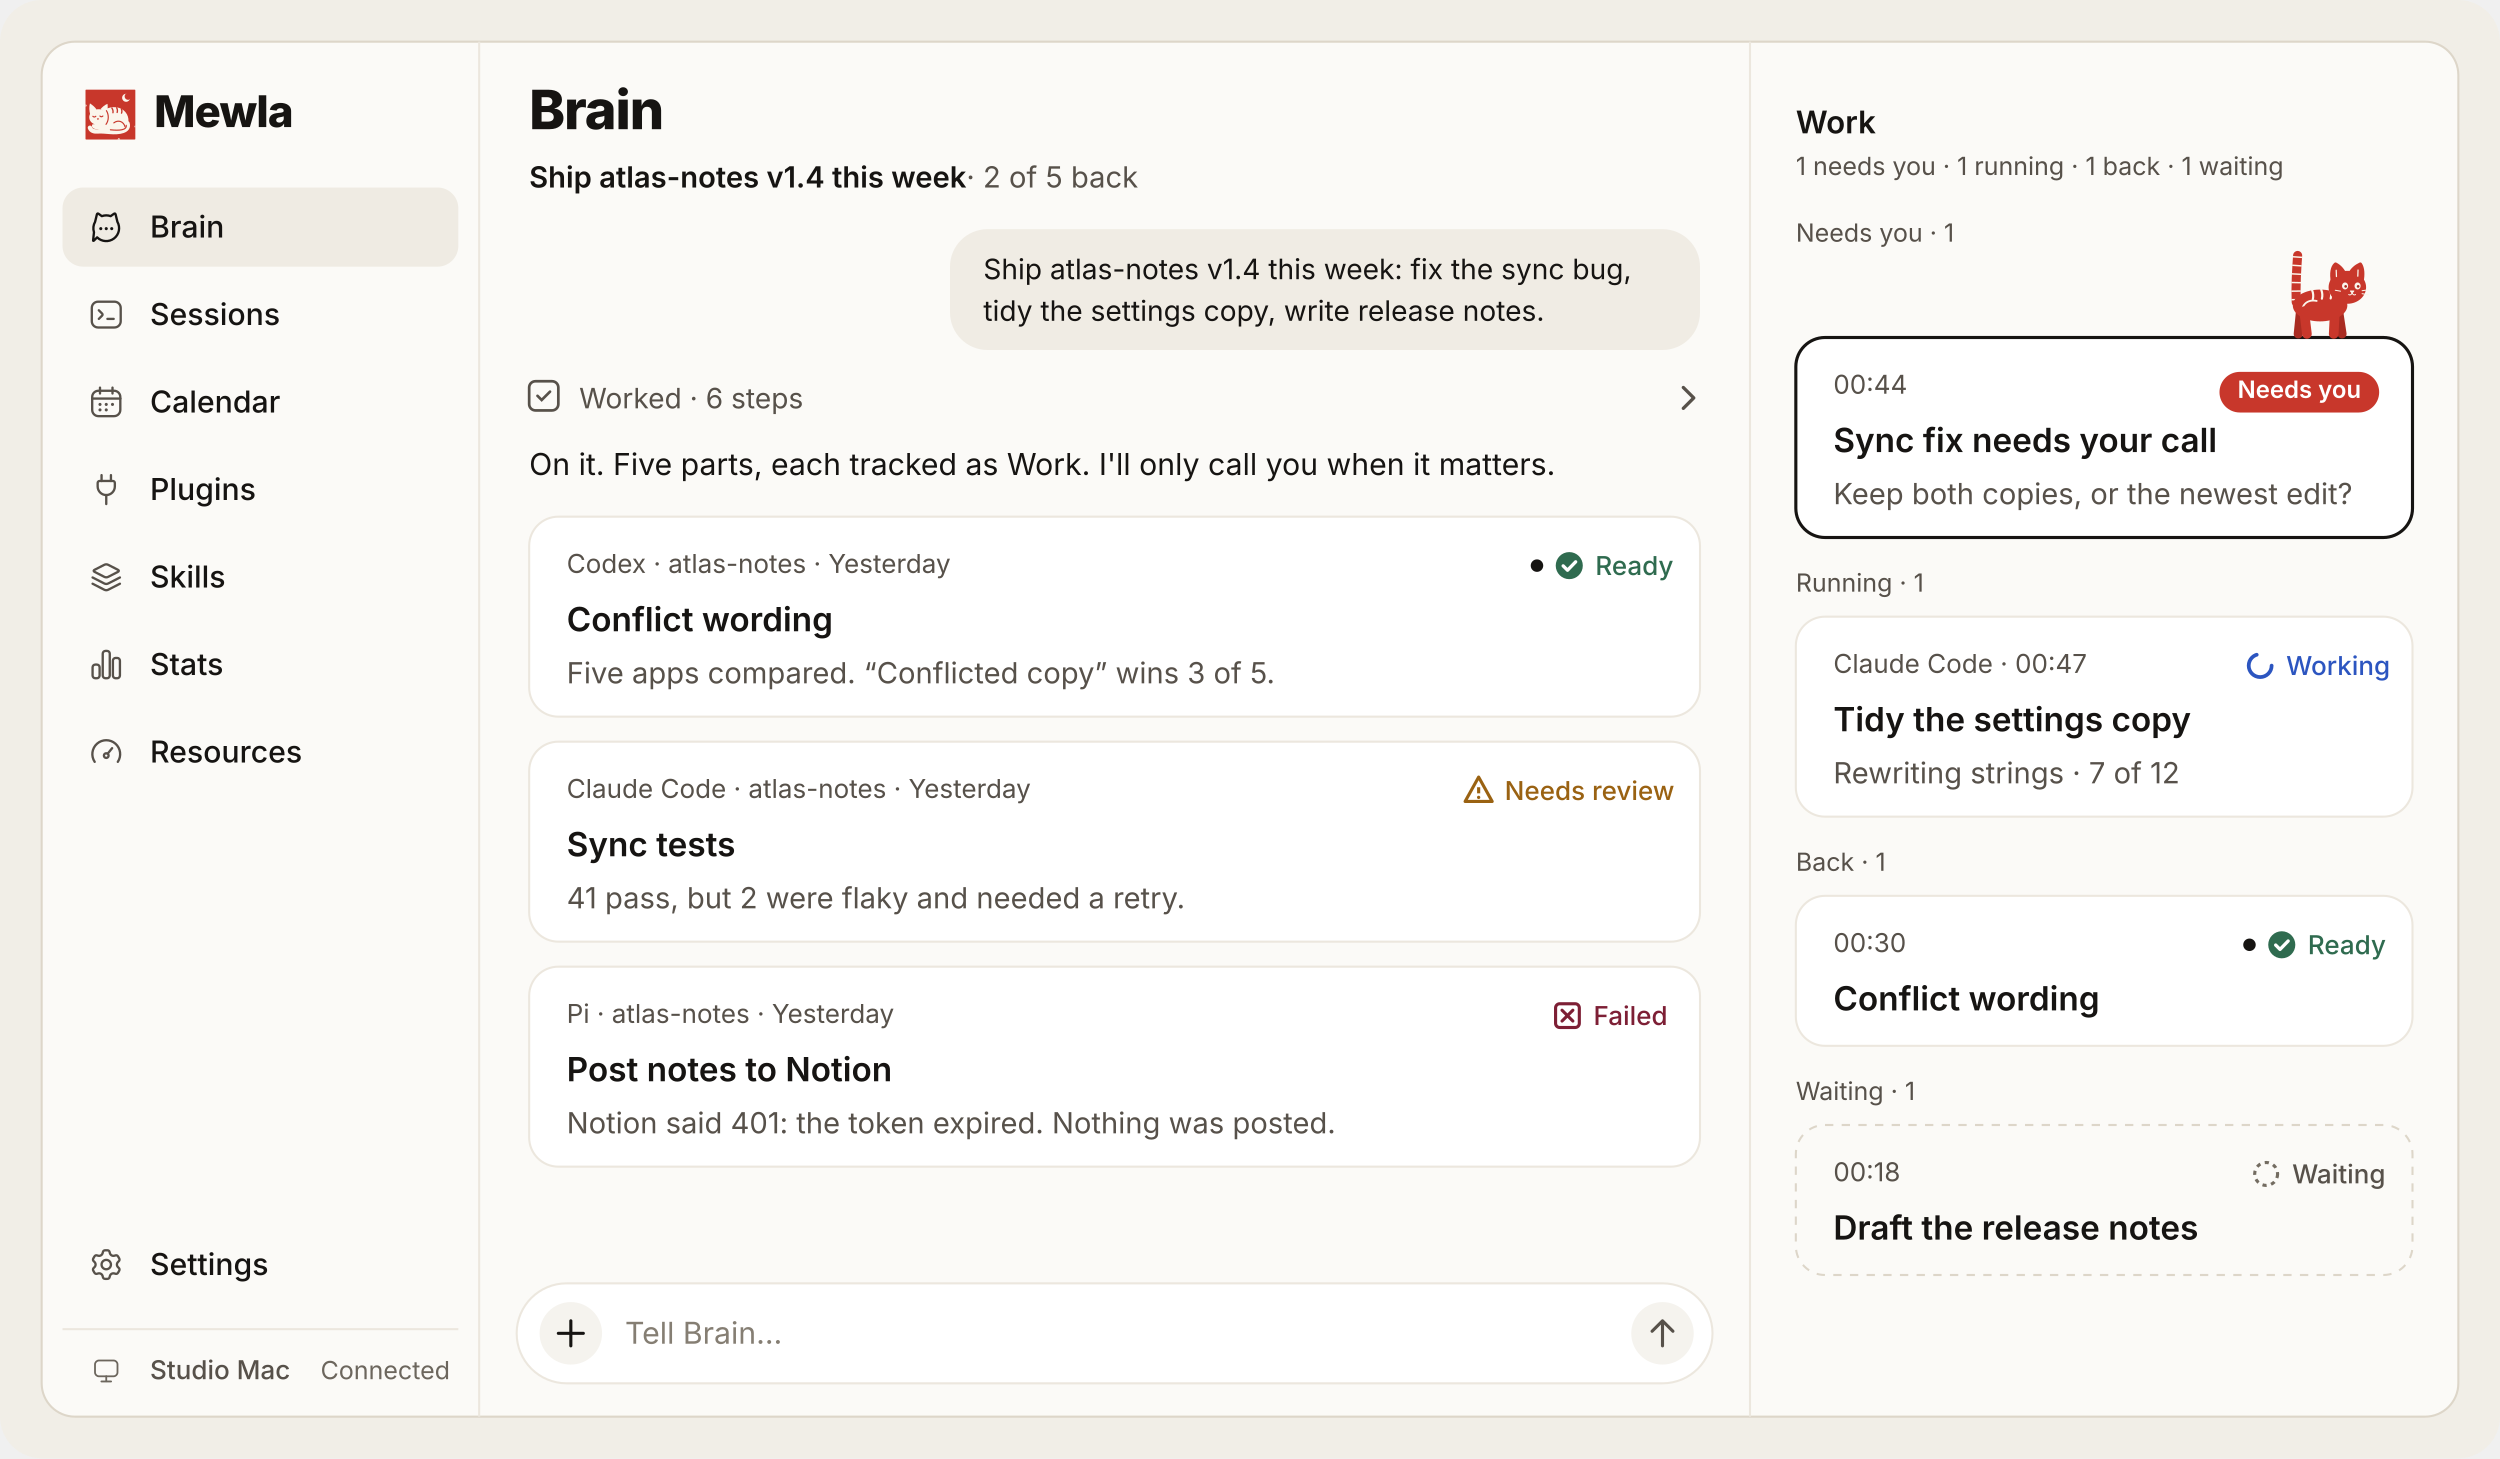
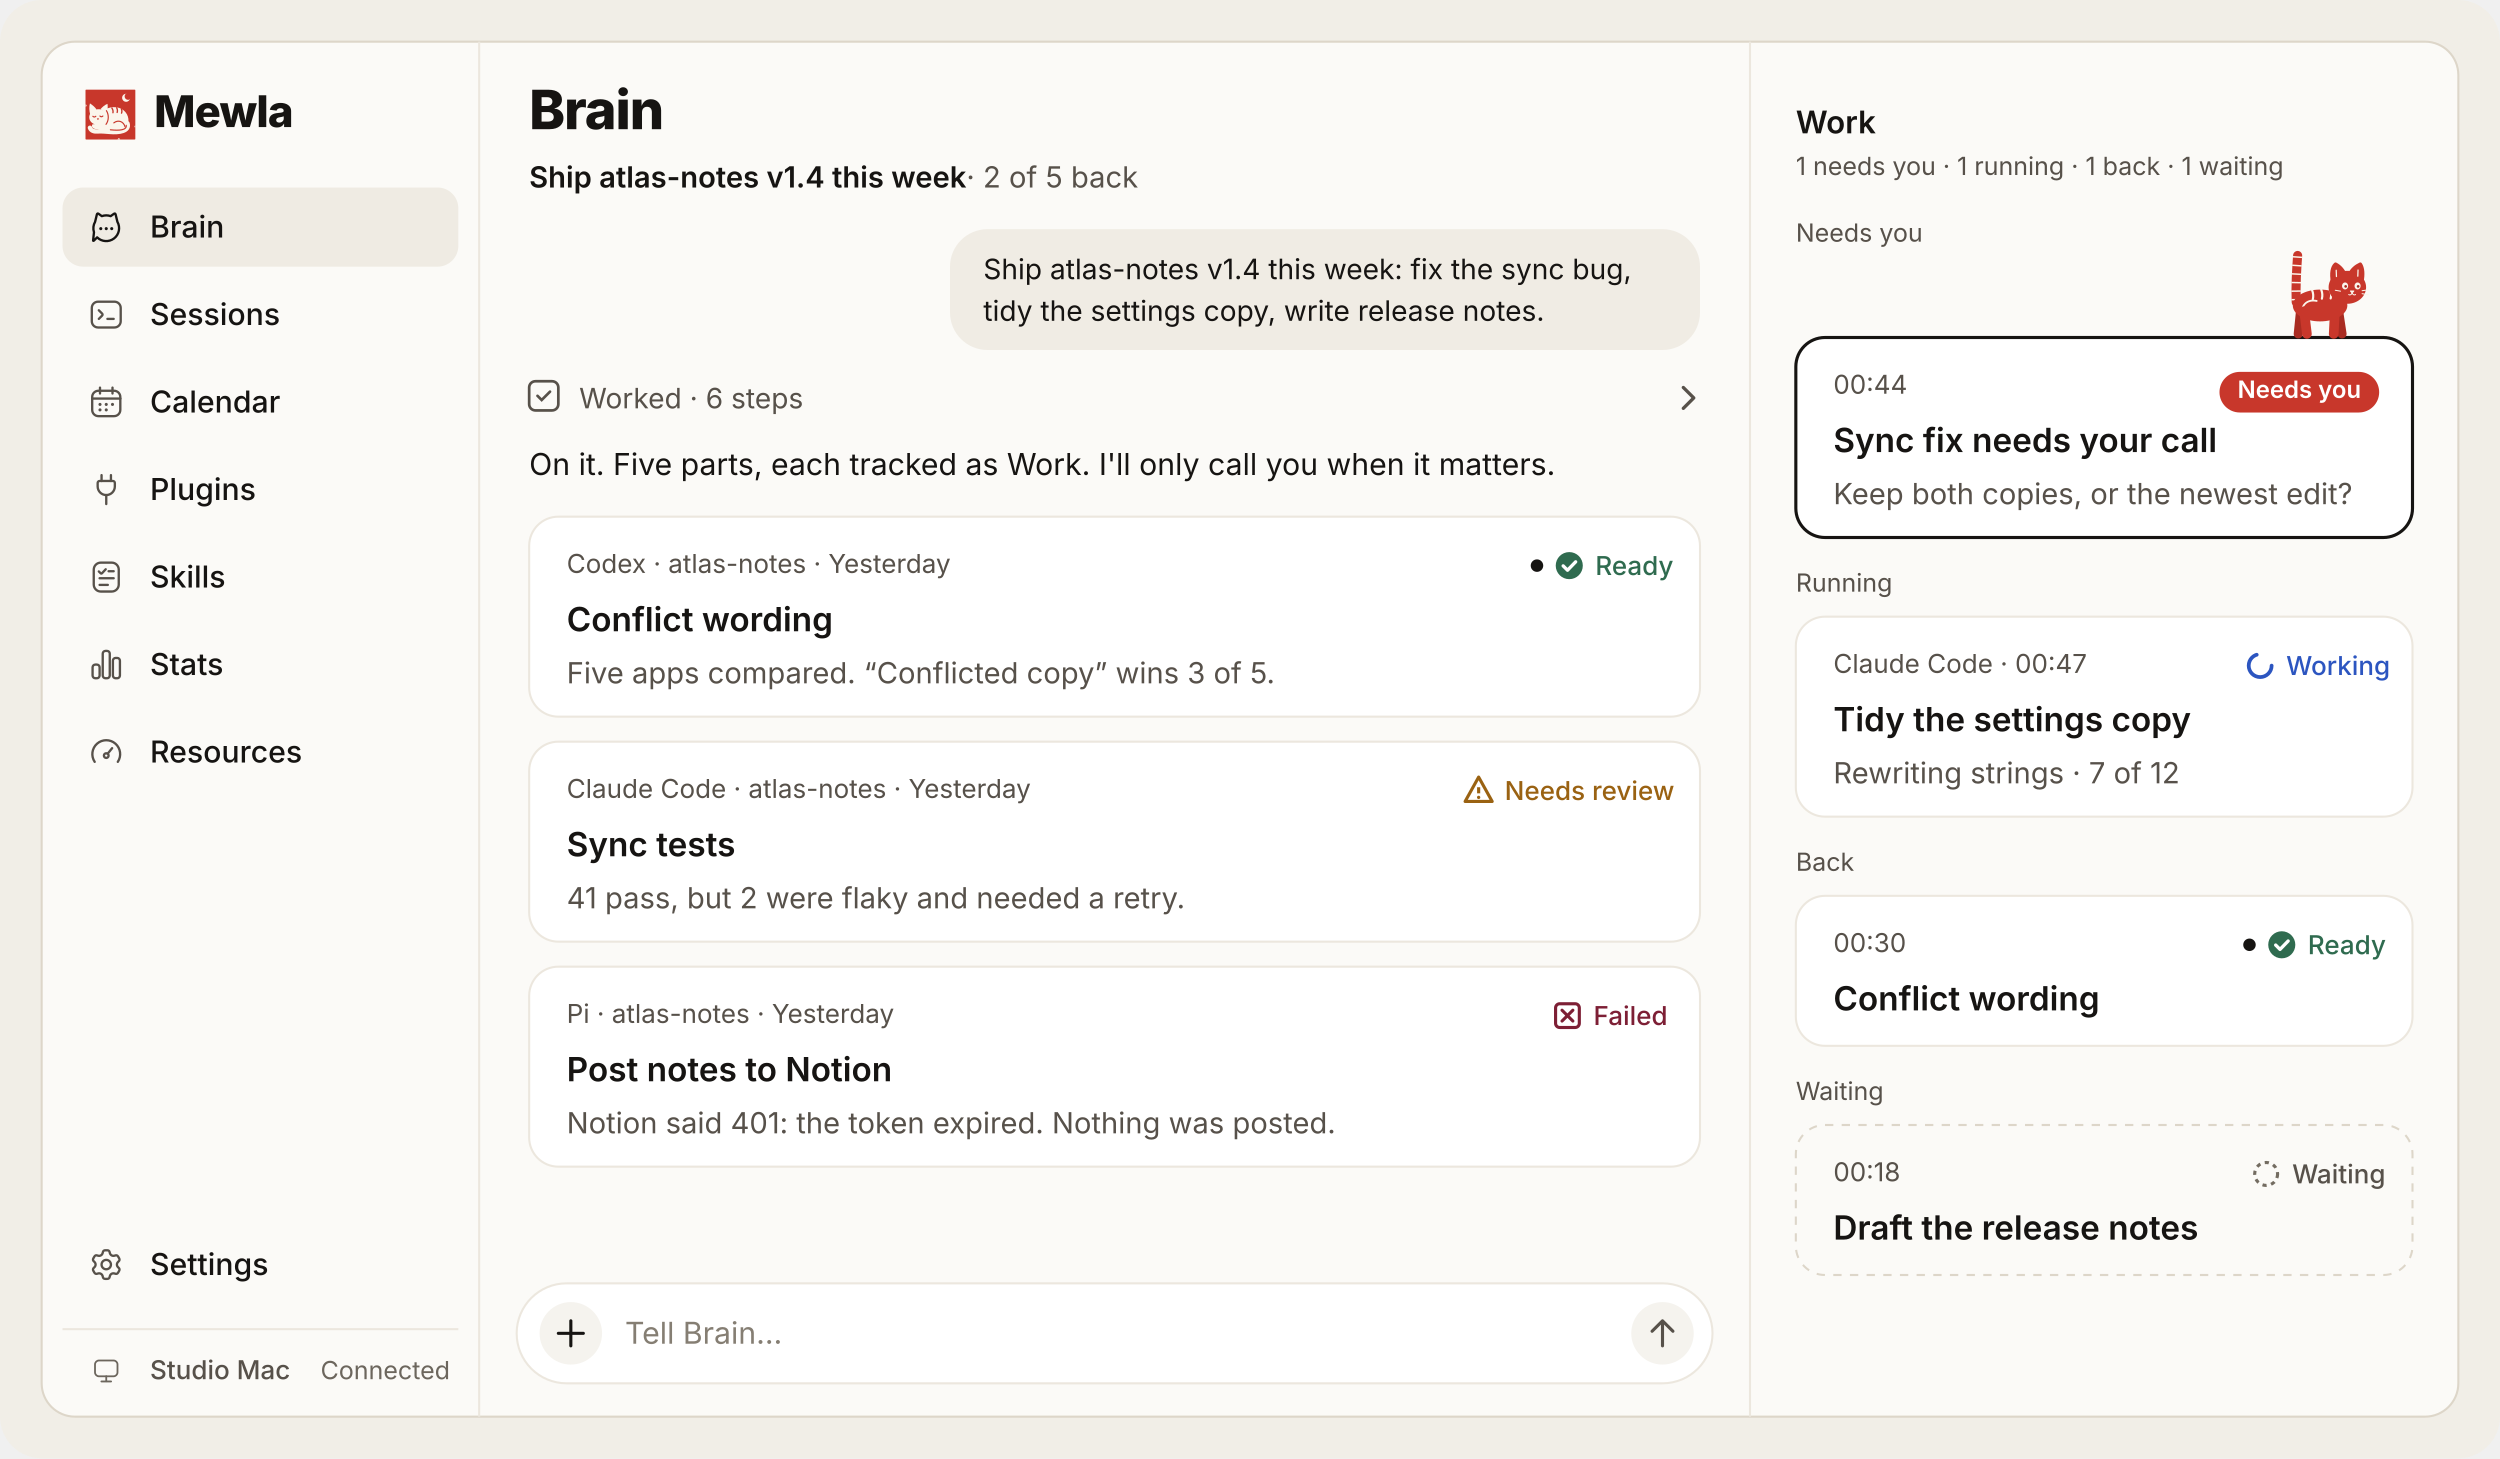
<svg xmlns="http://www.w3.org/2000/svg" class="bw" viewBox="0 0 1200 700" width="1200" height="700" role="img" aria-labelledby="bw-t bw-d" fill="none">
  <style>.bw text{font-family:Inter,ui-sans-serif,system-ui,-apple-system,"Segoe UI",Roboto,Helvetica,Arial,sans-serif;white-space:pre}.bw .m{font-family:"Maple Mono","JetBrains Mono",ui-monospace,SFMono-Regular,Menlo,Consolas,"Liberation Mono",monospace}.bw .d{font-family:"Bricolage Grotesque",Inter,ui-sans-serif,system-ui,-apple-system,"Segoe UI",Roboto,Helvetica,Arial,sans-serif;letter-spacing:-.02em}.bw .spin{transform-box:fill-box;transform-origin:center;animation:bw-spin 1.1s linear infinite}@keyframes bw-spin{to{transform:rotate(360deg)}}@media (prefers-reduced-motion:reduce){.bw .spin{animation:none}}</style>
  <rect width="1200" height="700" rx="20" fill="#F1EEE7" />
  <rect x="20" y="20" width="1160" height="660" rx="16" fill="#FBFAF7" stroke="#DDD6C9" stroke-width="1" />
  <path d="M230 20L230 680" stroke="#ECE7DE" stroke-width="1" />
  <svg x="40" y="42" width="26" height="26" viewBox="0 0 100 100">
    <path d="M 4 5.2 Q 4 4 5.2 4 L 94.8 4 Q 96 4 96 5.2 L 96 94.8 Q 96 96 94.8 96 L 5.2 96 Q 4 96 4 94.8 Z" fill="#c8372b" />
    <circle cx="79" cy="19" r="7.4" fill="#fbf6ec" />
    <circle cx="82.6" cy="16.4" r="6.4" fill="#c8372b" />
    <g fill="#fbf6ec">
      <path d="M 4 31 L 6.2 32.4 L 5.4 35 L 4 35.6 Z" />
      <path d="M 63 96 L 64.6 93.6 L 67.4 94.4 L 68 96 Z" />
      <path d="M 96 70 L 94.4 71.2 L 94.8 73.4 L 96 73.8 Z" />
    </g>
    <g transform="translate(44.6 77) scale(0.9)" fill="#fbf6ec" stroke-linecap="round" stroke-linejoin="round">
      <path d="M 41 -12 C 46 4 24 7.5 4 5.5 C -6 4.6 -14 4 -20 4.6 C -28 5.2 -34 3 -36 -3" fill="none" stroke="#fbf6ec" stroke-width="9" />
      <path d="M -14 2 C -26 1 -30 -12 -22 -24 C -14 -38 2 -47 18 -45 C 34 -43 44 -30 43 -16 C 42 -4 34 2 22 2 Z" />
      <path d="M -35.5 -30 C -37.5 -38 -38 -46 -36 -53 C -30 -49 -25.5 -45 -22.5 -40.5 Z" />
      <path d="M -14.5 -41 C -10 -46 -5.5 -50 0 -52 C 1 -46 0.5 -39 -2 -33 Z" />
      <ellipse cx="-19" cy="-25" rx="18.5" ry="16" transform="rotate(-6 -19 -25)" />
      <path d="M -31 -10 C -34 -4 -29 0 -21 0 C -15 0 -12 -3 -14 -7 C -17 -10 -26 -11 -31 -10 Z" />
      <g fill="none" stroke="#c8372b" stroke-width="2.4">
        <path d="M -2.2 -38 C 3 -30 3 -18 -3 -10" />
        <path d="M 36 -5 C 33 -16 22 -20 13 -13" />
        <path d="M 38.4 -8 C 40 2 24 3.2 6 1.2" />
        <path d="M -30 -26.5 Q -27 -23.6 -24 -26.5" />
        <path d="M -15.5 -27 Q -12.5 -24.1 -9.5 -27" />
      </g>
      <g fill="none" stroke="#c8372b" stroke-width="2.8">
        <path d="M 9 -43.4 C 11.2 -40 11.8 -37 11.2 -33.8" />
        <path d="M 18.8 -44 C 20.6 -40.6 20.8 -37.4 19.8 -34.4" />
        <path d="M 28.6 -41.4 C 29.8 -38.4 29.8 -35.6 28.8 -33" />
      </g>
      <path d="M -21.4 -21.6 L -17.8 -21.6 L -19.6 -19.5 Z" fill="#c8372b" stroke="#c8372b" stroke-width="0.8" />
    </g>
  </svg>
  <text x="74" y="61" font-size="21" fill="#161412" font-weight="800" class="d">Mewla</text>
  <rect x="30" y="90" width="190" height="38" rx="10" fill="#EFEBE3" />
  <g transform="translate(42 100) scale(0.75)">
    <path d="M9.18,5A8.25,8.25 0 0 1 14.82,5L16.86,3.54Q17.75,2.9 18.01,3.97L19.14,8.63A8.25,8.25 0 0 1 6.17,18.58L4.21,20.54Q3.5,21.25 3.61,20.26L4.15,15.3A8.25,8.25 0 0 1 4.86,8.63L5.99,3.97Q6.25,2.9 7.14,3.54Z" fill="none" stroke="#161412" stroke-width="1.5" stroke-linecap="round" stroke-linejoin="round" />
    <path d="M7.5,13a1,1 0 1 0 2,0a1,1 0 1 0 -2,0Z" fill="#161412" fill-rule="evenodd" />
    <path d="M11,13a1,1 0 1 0 2,0a1,1 0 1 0 -2,0Z" fill="#161412" fill-rule="evenodd" />
    <path d="M14.5,13a1,1 0 1 0 2,0a1,1 0 1 0 -2,0Z" fill="#161412" fill-rule="evenodd" />
  </g>
  <text x="72" y="114" font-size="14.5" fill="#161412" font-weight="500">Brain</text>
  <g transform="translate(42 142) scale(0.75)">
    <path d="M6.75,3.75H17.25A4,4 0 0 1 21.25,7.75V16.25A4,4 0 0 1 17.25,20.25H6.75A4,4 0 0 1 2.75,16.25V7.75A4,4 0 0 1 6.75,3.75Z" fill="none" stroke="#57514A" stroke-width="1.5" stroke-linecap="round" stroke-linejoin="round" />
    <path d="M7.25,9.25L9.29,11.29Q10,12 9.29,12.71L7.25,14.75" fill="none" stroke="#57514A" stroke-width="1.5" stroke-linecap="round" stroke-linejoin="round" />
    <path d="M12.75,14.75H16.75" fill="none" stroke="#57514A" stroke-width="1.5" stroke-linecap="round" stroke-linejoin="round" />
  </g>
  <text x="72" y="156" font-size="14.5" fill="#161412" font-weight="500">Sessions</text>
  <g transform="translate(42 184) scale(0.75)">
    <path d="M7,4.75H17A4,4 0 0 1 21,8.75V17A4,4 0 0 1 17,21H7A4,4 0 0 1 3,17V8.75A4,4 0 0 1 7,4.75Z" fill="none" stroke="#57514A" stroke-width="1.5" stroke-linecap="round" stroke-linejoin="round" />
    <path d="M3,9.75H21" fill="none" stroke="#57514A" stroke-width="1.5" stroke-linecap="round" stroke-linejoin="round" />
    <path d="M8,2.75V6.5" fill="none" stroke="#57514A" stroke-width="1.5" stroke-linecap="round" stroke-linejoin="round" />
    <path d="M16,2.75V6.5" fill="none" stroke="#57514A" stroke-width="1.5" stroke-linecap="round" stroke-linejoin="round" />
    <path d="M7,13.5a1,1 0 1 0 2,0a1,1 0 1 0 -2,0Z" fill="#57514A" fill-rule="evenodd" />
    <path d="M11,13.5a1,1 0 1 0 2,0a1,1 0 1 0 -2,0Z" fill="#57514A" fill-rule="evenodd" />
    <path d="M15,13.5a1,1 0 1 0 2,0a1,1 0 1 0 -2,0Z" fill="#57514A" fill-rule="evenodd" />
    <path d="M7,17a1,1 0 1 0 2,0a1,1 0 1 0 -2,0Z" fill="#57514A" fill-rule="evenodd" />
    <path d="M11,17a1,1 0 1 0 2,0a1,1 0 1 0 -2,0Z" fill="#57514A" fill-rule="evenodd" />
  </g>
  <text x="72" y="198" font-size="14.5" fill="#161412" font-weight="500">Calendar</text>
  <g transform="translate(42 226) scale(0.75)">
    <path d="M9,2.75V6.5" fill="none" stroke="#57514A" stroke-width="1.5" stroke-linecap="round" stroke-linejoin="round" />
    <path d="M15,2.75V6.5" fill="none" stroke="#57514A" stroke-width="1.5" stroke-linecap="round" stroke-linejoin="round" />
    <path d="M7.75,6.5h8.5a1.25,1.25 0 0 1 1.25,1.25V10a5.5,5.5 0 0 1 -11,0V7.75a1.25,1.25 0 0 1 1.25,-1.25Z" fill="none" stroke="#57514A" stroke-width="1.5" stroke-linecap="round" stroke-linejoin="round" />
    <path d="M12,15.5V21.25" fill="none" stroke="#57514A" stroke-width="1.5" stroke-linecap="round" stroke-linejoin="round" />
  </g>
  <text x="72" y="240" font-size="14.5" fill="#161412" font-weight="500">Plugins</text>
  <g transform="translate(42 268) scale(0.75)">
-     <path d="M13.33,4.19L19.42,7.31Q20.75,8 19.42,8.69L13.33,11.81Q12,12.5 10.67,11.81L4.58,8.69Q3.25,8 4.58,7.31L10.67,4.19Q12,3.5 13.33,4.19Z" fill="none" stroke="#57514A" stroke-width="1.5" stroke-linecap="round" stroke-linejoin="round" />
-     <path d="M3.25,12.25L10.67,16.06Q12,16.75 13.33,16.06L20.75,12.25" fill="none" stroke="#57514A" stroke-width="1.5" stroke-linecap="round" stroke-linejoin="round" />
-     <path d="M3.25,16.25L10.67,20.06Q12,20.75 13.33,20.06L20.75,16.25" fill="none" stroke="#57514A" stroke-width="1.5" stroke-linecap="round" stroke-linejoin="round" />
+     <path d="M8.5,2.75H15.5A4.5,4.5 0 0 1 20,7.25V16.75A4.5,4.5 0 0 1 15.5,21.25H8.5A4.5,4.5 0 0 1 4,16.75V7.25A4.5,4.5 0 0 1 8.5,2.75Z" fill="none" stroke="#57514A" stroke-width="1.5" stroke-linecap="round" stroke-linejoin="round" />
+     <path d="M7.25,8.4L8.36,9.51Q8.85,10 9.33,9.49L11.65,7" fill="none" stroke="#57514A" stroke-width="1.5" stroke-linecap="round" stroke-linejoin="round" />
+     <path d="M13.5,8.25H16.75" fill="none" stroke="#57514A" stroke-width="1.5" stroke-linecap="round" stroke-linejoin="round" />
+     <path d="M7.75,12.75H16.75" fill="none" stroke="#57514A" stroke-width="1.5" stroke-linecap="round" stroke-linejoin="round" />
+     <path d="M7.75,17H13" fill="none" stroke="#57514A" stroke-width="1.5" stroke-linecap="round" stroke-linejoin="round" />
  </g>
  <text x="72" y="282" font-size="14.5" fill="#161412" font-weight="500">Skills</text>
  <g transform="translate(42 310) scale(0.75)">
    <path d="M5,12H6A1.75,1.75 0 0 1 7.75,13.75V19A1.75,1.75 0 0 1 6,20.75H5A1.75,1.75 0 0 1 3.25,19V13.75A1.75,1.75 0 0 1 5,12Z" fill="none" stroke="#57514A" stroke-width="1.5" stroke-linecap="round" stroke-linejoin="round" />
    <path d="M11.5,3.25H12.5A1.75,1.75 0 0 1 14.25,5V19A1.75,1.75 0 0 1 12.5,20.75H11.5A1.75,1.75 0 0 1 9.75,19V5A1.75,1.75 0 0 1 11.5,3.25Z" fill="none" stroke="#57514A" stroke-width="1.5" stroke-linecap="round" stroke-linejoin="round" />
    <path d="M18,7.75H19A1.75,1.75 0 0 1 20.75,9.5V19A1.75,1.75 0 0 1 19,20.75H18A1.75,1.75 0 0 1 16.25,19V9.5A1.75,1.75 0 0 1 18,7.75Z" fill="none" stroke="#57514A" stroke-width="1.5" stroke-linecap="round" stroke-linejoin="round" />
  </g>
  <text x="72" y="324" font-size="14.5" fill="#161412" font-weight="500">Stats</text>
  <g transform="translate(42 352) scale(0.75)">
    <path d="M4.6,18.25A8.9,8.9 0 1 1 19.4,18.25" fill="none" stroke="#57514A" stroke-width="1.5" stroke-linecap="round" stroke-linejoin="round" />
    <path d="M12.9,13.05L15.75,9.5" fill="none" stroke="#57514A" stroke-width="1.5" stroke-linecap="round" stroke-linejoin="round" />
    <path d="M10.5,14.25a1.5,1.5 0 1 0 3,0a1.5,1.5 0 1 0 -3,0Z" fill="none" stroke="#57514A" stroke-width="1.5" stroke-linecap="round" stroke-linejoin="round" />
  </g>
  <text x="72" y="366" font-size="14.5" fill="#161412" font-weight="500">Resources</text>
  <g transform="translate(42 598) scale(0.75)">
    <path d="M9.78,4.28L9.81,4.13Q10.06,2.85 11.36,2.85L12.64,2.85Q13.94,2.85 14.19,4.13L14.22,4.28Q14.47,5.56 15.41,6.1L15.41,6.1Q16.34,6.64 17.57,6.22L17.72,6.17Q18.95,5.74 19.6,6.87L20.24,7.98Q20.89,9.11 19.91,9.96L19.8,10.07Q18.82,10.92 18.82,12L18.82,12Q18.82,13.08 19.8,13.93L19.91,14.04Q20.89,14.89 20.24,16.02L19.6,17.13Q18.95,18.26 17.72,17.83L17.57,17.78Q16.34,17.36 15.41,17.9L15.41,17.9Q14.47,18.44 14.22,19.72L14.19,19.87Q13.94,21.15 12.64,21.15L11.36,21.15Q10.06,21.15 9.81,19.87L9.78,19.72Q9.53,18.44 8.59,17.9L8.59,17.9Q7.66,17.36 6.43,17.78L6.28,17.83Q5.05,18.26 4.4,17.13L3.76,16.02Q3.11,14.89 4.09,14.04L4.2,13.93Q5.18,13.08 5.18,12L5.18,12Q5.18,10.92 4.2,10.07L4.09,9.96Q3.11,9.11 3.76,7.98L4.4,6.87Q5.05,5.74 6.28,6.17L6.43,6.22Q7.66,6.64 8.59,6.1L8.59,6.1Q9.53,5.56 9.78,4.28Z" fill="none" stroke="#57514A" stroke-width="1.5" stroke-linecap="round" stroke-linejoin="round" />
    <path d="M9,12a3,3 0 1 0 6,0a3,3 0 1 0 -6,0Z" fill="none" stroke="#57514A" stroke-width="1.5" stroke-linecap="round" stroke-linejoin="round" />
  </g>
  <text x="72" y="612" font-size="14.5" fill="#161412" font-weight="500">Settings</text>
  <path d="M30 638L220 638" stroke="#ECE7DE" stroke-width="1" />
  <g transform="translate(44 651) scale(0.583333)">
    <path d="M6,3.5H18A3.25,3.25 0 0 1 21.25,6.75V13.25A3.25,3.25 0 0 1 18,16.5H6A3.25,3.25 0 0 1 2.75,13.25V6.75A3.25,3.25 0 0 1 6,3.5Z" fill="none" stroke="#6C665D" stroke-width="1.5" stroke-linecap="round" stroke-linejoin="round" />
    <path d="M12,16.5V20.5" fill="none" stroke="#6C665D" stroke-width="1.5" stroke-linecap="round" stroke-linejoin="round" />
    <path d="M8,20.75H16" fill="none" stroke="#6C665D" stroke-width="1.5" stroke-linecap="round" stroke-linejoin="round" />
  </g>
  <text x="72" y="662" font-size="12.5" fill="#57514A" font-weight="500">Studio Mac</text>
  <text x="216" y="662" font-size="12" fill="#6C665D" text-anchor="end">Connected</text>
  <path d="M840 20L840 680" stroke="#ECE7DE" stroke-width="1" />
  <text x="862" y="64" font-size="15" fill="#161412" font-weight="600">Work</text>
  <text x="862" y="84" font-size="12" fill="#57514A">1 needs you · 1 running · 1 back · 1 waiting</text>
-   <text x="862" y="116" font-size="12" fill="#57514A">Needs you · 1</text>
+   <text x="862" y="116" font-size="12" fill="#57514A">Needs you</text>
  <rect x="862" y="162" width="296" height="96" rx="14" fill="#FFFFFF" stroke="#161412" stroke-width="1.5" />
  <text x="880" y="189" font-size="12.5" fill="#57514A">00:44</text>
  <rect x="1065.35" y="178.5" width="76.65" height="19.5" rx="9.75" fill="#C8372B" />
  <text x="1103.67" y="191" font-size="11.5" fill="#FFFFFF" font-weight="600" text-anchor="middle">Needs you</text>
  <text x="880" y="217" font-size="16" fill="#161412" font-weight="600">Sync fix needs your call</text>
  <text x="880" y="242" font-size="14" fill="#57514A">Keep both copies, or the newest edit?</text>
  <svg x="1082" y="117.182" width="60" height="45.818" viewBox="-58 -80 110 84">
    <g>
      <line x1="16.00" y1="-23.00" x2="19.32" y2="-1.00" stroke="#A92B21" stroke-width="8" stroke-linecap="round" />
      <line x1="-17.00" y1="-23.00" x2="-19.21" y2="-1.00" stroke="#A92B21" stroke-width="8" stroke-linecap="round" />
      <path d="M -21.00 -29.00 C -21.53 -44.11 -20.66 -57.08 -19.75 -70.01" fill="none" stroke="#C8372B" stroke-width="8" stroke-linecap="round" />
      <path d="M -21.00 -29.00 C -21.53 -44.11 -20.66 -57.08 -19.75 -70.01" fill="none" stroke="#FBF6EC" stroke-width="8.4" stroke-dasharray="1.3 6.2" stroke-dashoffset="-9" />
      <g transform="translate(0.00 -26.00) rotate(0.0) scale(1 1.000)">
        <ellipse cx="0" cy="0" rx="24" ry="14" fill="#C8372B" />
        <path d="M -7 -13.4 q 1.6 4 0.6 8" fill="none" stroke="#FBF6EC" stroke-width="1.9" stroke-linecap="round" />
        <path d="M 1 -14 q 1.6 4 0.6 8" fill="none" stroke="#FBF6EC" stroke-width="1.9" stroke-linecap="round" />
        <path d="M 9 -13.2 q 1.3 3.6 0.3 7" fill="none" stroke="#FBF6EC" stroke-width="1.9" stroke-linecap="round" />
        <g opacity="1">
          <path d="M -15 9 C -18 1 -12 -6 -3 -4" fill="none" stroke="#FBF6EC" stroke-width="1.6" stroke-linecap="round" />
        </g>
      </g>
      <line x1="-14.00" y1="-21.00" x2="-11.59" y2="-1.00" stroke="#C8372B" stroke-width="8.5" stroke-linecap="round" />
      <line x1="13.00" y1="-21.00" x2="12.00" y2="-1.00" stroke="#C8372B" stroke-width="8.5" stroke-linecap="round" />
      <g transform="translate(24.00 -42.00) rotate(0.0)">
        <path d="M -13 -5 C -14.4 -12 -13.4 -18 -10.4 -20.4 C -6.4 -18.4 -3.4 -14.6 -2 -11 Z" transform="rotate(0.0 -8 -9)" fill="#C8372B" stroke="#C8372B" stroke-width="3" stroke-linejoin="round" />
        <path d="M 2 -11.6 C 4 -15.6 7.4 -18.6 11.4 -20.4 C 13.8 -17 14 -11 12.8 -5 Z" transform="rotate(0.0 7 -9)" fill="#C8372B" stroke="#C8372B" stroke-width="3" stroke-linejoin="round" />
        <ellipse cx="0" cy="0" rx="16.5" ry="14.5" fill="#C8372B" />
        <g opacity="1">
          <path d="M -9.6 -9.5 L -9.8 -15" fill="none" stroke="#FBF6EC" stroke-width="1.1" stroke-linecap="round" />
          <path d="M 9.2 -9.8 L 9.4 -15.2" fill="none" stroke="#FBF6EC" stroke-width="1.1" stroke-linecap="round" />
        </g>
        <path d="M 13 3 L 18.6 2.2" fill="none" stroke="#FBF6EC" stroke-width="0.9" stroke-linecap="round" />
        <path d="M 13 5.6 L 18.4 6.6" fill="none" stroke="#FBF6EC" stroke-width="0.9" stroke-linecap="round" />
        <path d="M -6 3.4 L -10.6 2.6" fill="none" stroke="#FBF6EC" stroke-width="0.9" stroke-linecap="round" />
        <ellipse cx="-2" cy="-1.2" rx="2.7" ry="3.1" fill="#FBF6EC" />
        <circle cx="-1.5" cy="-0.8" r="1.2" fill="#A92B21" />
        <ellipse cx="9" cy="-1.2" rx="2.7" ry="3.1" fill="#FBF6EC" />
        <circle cx="9.5" cy="-0.8" r="1.2" fill="#A92B21" />
        <path d="M 2.6 3.2 L 5.8 3.2 L 4.2 5.2 Z" fill="#FBF6EC" stroke="#FBF6EC" stroke-width="0.7" stroke-linejoin="round" />
        <path d="M 4.2 5.2 Q 2.8 7.4 1.2 6.4" fill="none" stroke="#FBF6EC" stroke-width="0.9" stroke-linecap="round" />
        <path d="M 4.2 5.2 Q 5.6 7.4 7.2 6.4" fill="none" stroke="#FBF6EC" stroke-width="0.9" stroke-linecap="round" />
      </g>
    </g>
  </svg>
-   <text x="862" y="284" font-size="12" fill="#57514A">Running · 1</text>
+   <text x="862" y="284" font-size="12" fill="#57514A">Running</text>
  <rect x="862" y="296" width="296" height="96" rx="14" fill="#FFFFFF" stroke="#ECE7DE" stroke-width="1" />
  <text x="880" y="323" font-size="12.5" fill="#57514A">Claude Code · 00:47</text>
  <circle cx="1084.88" cy="319.5" r="5.5" fill="none" stroke="#2C55C0" stroke-width="1.8" class="spin" stroke-dasharray="24.19 34.56" stroke-linecap="round" />
  <text x="1097.38" y="324" font-size="12.5" fill="#2C55C0" font-weight="500">Working</text>
  <text x="880" y="351" font-size="16" fill="#161412" font-weight="600">Tidy the settings copy</text>
  <text x="880" y="376" font-size="14" fill="#57514A">Rewriting strings · 7 of 12</text>
-   <text x="862" y="418" font-size="12" fill="#57514A">Back · 1</text>
+   <text x="862" y="418" font-size="12" fill="#57514A">Back</text>
  <rect x="862" y="430" width="296" height="72" rx="14" fill="#FFFFFF" stroke="#ECE7DE" stroke-width="1" />
  <text x="880" y="457" font-size="12.5" fill="#57514A">00:30</text>
  <circle cx="1095.25" cy="453.5" r="6.5" fill="#2F6B4F" />
  <path d="M1092.33 453.63l2.08 2.08l3.9 -4.03" fill="none" stroke="#FFFFFF" stroke-width="1.6" stroke-linecap="round" stroke-linejoin="round" />
  <text x="1107.75" y="458" font-size="12.5" fill="#2F6B4F" font-weight="500">Ready</text>
  <circle cx="1079.75" cy="453.5" r="3" fill="#161412" />
  <text x="880" y="485" font-size="16" fill="#161412" font-weight="600">Conflict wording</text>
-   <text x="862" y="528" font-size="12" fill="#57514A">Waiting · 1</text>
+   <text x="862" y="528" font-size="12" fill="#57514A">Waiting</text>
  <rect x="862" y="540" width="296" height="72" rx="14" fill="#FBFAF7" stroke="#DDD6C9" stroke-width="1" stroke-dasharray="4 4" />
  <text x="880" y="567" font-size="12.5" fill="#57514A">00:18</text>
  <circle cx="1087.75" cy="563.5" r="5.5" fill="none" stroke="#736C61" stroke-width="1.5" stroke-dasharray="2 2.2" />
  <text x="1100.25" y="568" font-size="12.5" fill="#57514A" font-weight="500">Waiting</text>
  <text x="880" y="595" font-size="16" fill="#161412" font-weight="600">Draft the release notes</text>
  <text x="254" y="62" font-size="26" fill="#161412" font-weight="800" class="d">Brain</text>
  <text x="254" y="90" font-size="14" fill="#161412" font-weight="600">Ship atlas-notes v1.4 this week<tspan font-weight="400" fill="#57514A"> · 2 of 5 back</tspan>
  </text>
  <rect x="456" y="110" width="360" height="58" rx="18" fill="#F0ECE4" />
  <text x="472" y="134" font-size="13.5" fill="#161412">Ship atlas-notes v1.4 this week: fix the sync bug,</text>
  <text x="472" y="154" font-size="13.5" fill="#161412">tidy the settings copy, write release notes.</text>
  <rect x="254" y="183" width="14" height="14" rx="3" fill="none" stroke="#57514A" stroke-width="1.3" />
  <path d="M258 190l2 2 4-4" fill="none" stroke="#57514A" stroke-width="1.3" stroke-linecap="round" />
  <text x="278" y="196" font-size="13.5" fill="#57514A">Worked · 6 steps</text>
  <path d="M808 186l5 5l-5 5" fill="none" stroke="#57514A" stroke-width="1.6" stroke-linecap="round" stroke-linejoin="round" />
  <text x="254" y="228" font-size="14.5" fill="#161412">On it. Five parts, each tracked as Work. I'll only call you when it matters.</text>
  <rect x="254" y="248" width="562" height="96" rx="14" fill="#FFFFFF" stroke="#ECE7DE" stroke-width="1" />
  <text x="272" y="275" font-size="12.5" fill="#57514A">Codex · atlas-notes · Yesterday</text>
  <circle cx="753.25" cy="271.5" r="6.5" fill="#2F6B4F" />
  <path d="M750.325 271.63l2.08 2.08l3.9 -4.03" fill="none" stroke="#FFFFFF" stroke-width="1.6" stroke-linecap="round" stroke-linejoin="round" />
  <text x="765.75" y="276" font-size="12.5" fill="#2F6B4F" font-weight="500">Ready</text>
  <circle cx="737.75" cy="271.5" r="3" fill="#161412" />
  <text x="272" y="303" font-size="16" fill="#161412" font-weight="600">Conflict wording</text>
  <text x="272" y="328" font-size="14" fill="#57514A">Five apps compared. “Conflicted copy” wins 3 of 5.</text>
  <rect x="254" y="356" width="562" height="96" rx="14" fill="#FFFFFF" stroke="#ECE7DE" stroke-width="1" />
  <text x="272" y="383" font-size="12.5" fill="#57514A">Claude Code · atlas-notes · Yesterday</text>
  <path d="M709.75 373L716.25 384.7H703.25Z" fill="none" stroke="#9A6212" stroke-width="1.5" stroke-linejoin="round" />
  <path d="M709.75 377.875L709.75 380.8" stroke="#9A6212" stroke-width="1.5" />
  <circle cx="709.75" cy="382.75" r="0.8" fill="#9A6212" />
  <text x="722.25" y="384" font-size="12.5" fill="#9A6212" font-weight="500">Needs review</text>
  <text x="272" y="411" font-size="16" fill="#161412" font-weight="600">Sync tests</text>
  <text x="272" y="436" font-size="14" fill="#57514A">41 pass, but 2 were flaky and needed a retry.</text>
  <rect x="254" y="464" width="562" height="96" rx="14" fill="#FFFFFF" stroke="#ECE7DE" stroke-width="1" />
  <text x="272" y="491" font-size="12.5" fill="#57514A">Pi · atlas-notes · Yesterday</text>
  <rect x="746.675" y="481.8" width="11.4" height="11.4" rx="2" fill="none" stroke="#7D1F35" stroke-width="1.5" />
  <path d="M749.775 484.9L754.975 490.1M754.975 484.9L749.775 490.1" fill="none" stroke="#7D1F35" stroke-width="1.5" stroke-linecap="round" />
  <text x="764.875" y="492" font-size="12.5" fill="#7D1F35" font-weight="500">Failed</text>
  <text x="272" y="519" font-size="16" fill="#161412" font-weight="600">Post notes to Notion</text>
  <text x="272" y="544" font-size="14" fill="#57514A">Notion said 401: the token expired. Nothing was posted.</text>
  <rect x="248" y="616" width="574" height="48" rx="24" fill="#FFFFFF" stroke="#ECE7DE" stroke-width="1" />
  <circle cx="274" cy="640" r="15" fill="#F5F3EE" />
  <path d="M274 634v12M268 640h12" fill="none" stroke="#161412" stroke-width="1.5" stroke-linecap="round" />
  <text x="300" y="645" font-size="14.5" fill="#857E73">Tell Brain…</text>
  <circle cx="798" cy="640" r="15" fill="#F5F3EE" />
  <path d="M798 646v-12M793 639l5-5 5 5" fill="none" stroke="#57514A" stroke-width="1.5" stroke-linecap="round" stroke-linejoin="round" />
</svg>
